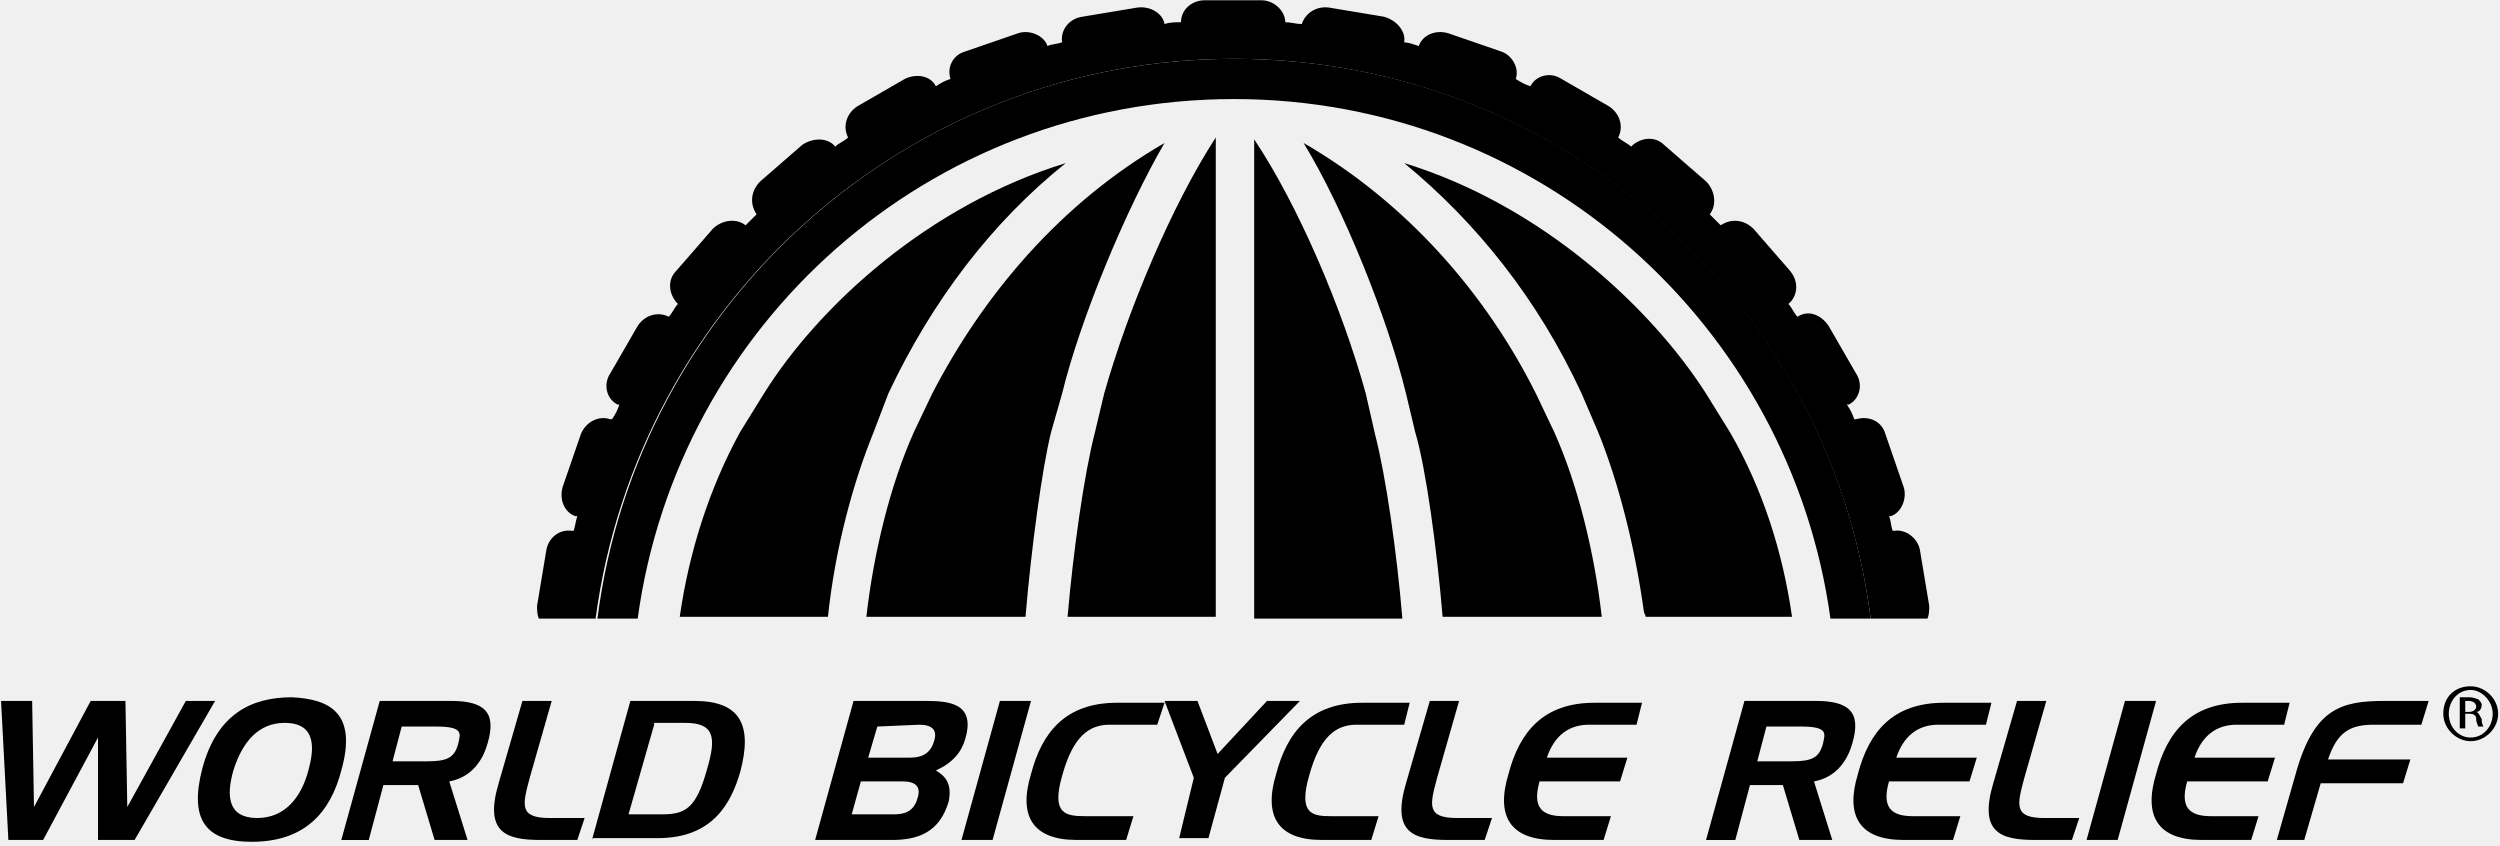
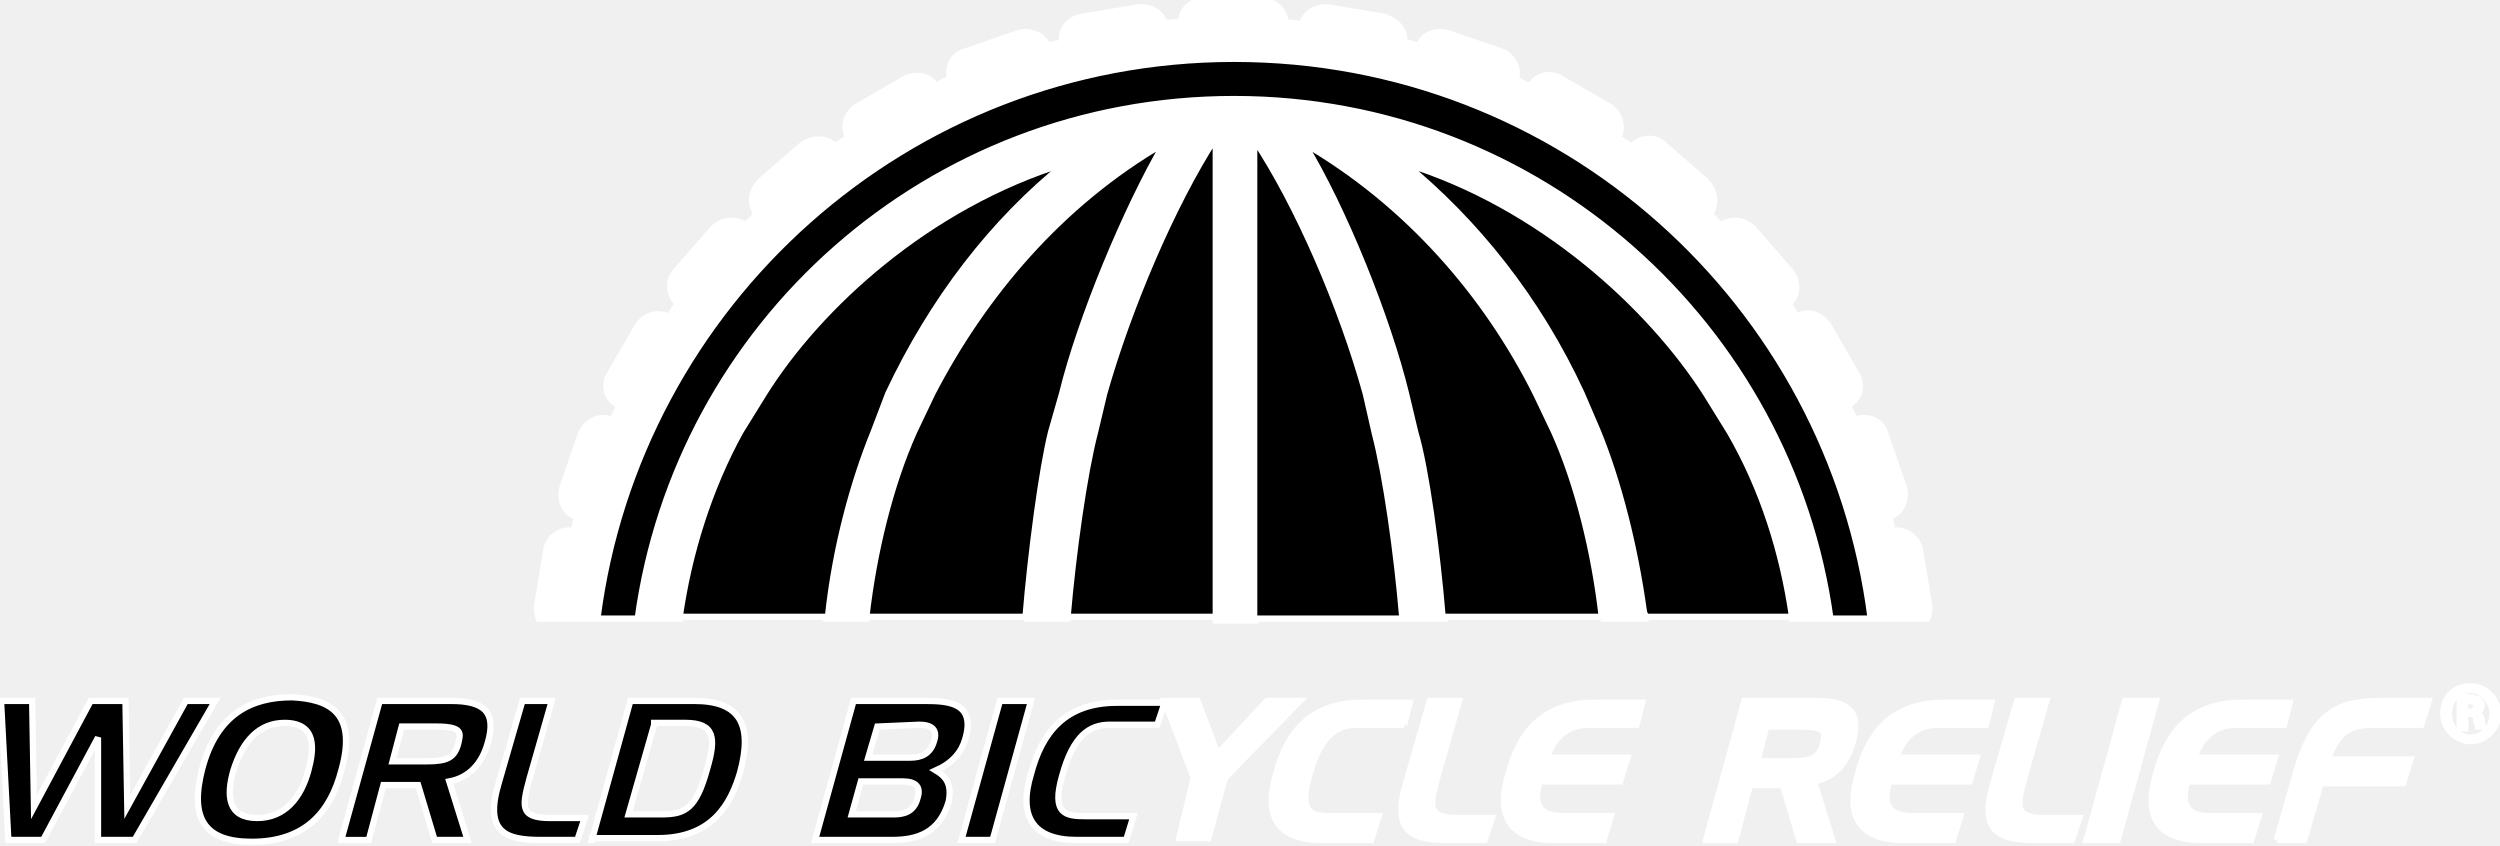
- <svg xmlns="http://www.w3.org/2000/svg" width="399" height="135" viewBox="0 0 399 135">
-   <g transform="translate(-1 -2)" fill="none" fill-rule="evenodd">
+ <svg xmlns="http://www.w3.org/2000/svg" width="399" height="135" viewBox="0 0 399 135" fill="white" stroke="white">
+   <g transform="translate(-1 -2)" fill="white" fill-rule="white">
    <path d="M119.124 71.24l3.796-6.13c8.759-13.723 26.277-30.074 48.175-36.789-11.387 9.343-21.314 21.606-28.321 36.788l-2.628 6.132c-3.212 8.175-6.131 18.686-7.3 29.489h6.424c1.168-10.22 3.796-21.022 7.591-29.49l2.92-6.13c7.883-15.767 20.438-30.365 37.08-40-6.423 10.51-13.43 28.029-16.35 40l-1.46 6.13c-1.46 5.84-3.504 18.979-4.087 29.49h6.423c.876-10.511 2.628-22.774 4.38-29.49l1.46-6.13c3.795-13.723 10.802-30.074 17.81-40.584v76.496h6.423V24.526c7.007 10.51 14.014 26.86 17.81 40.583l1.46 6.132c1.752 6.715 3.504 19.27 4.38 29.489h6.423c-.876-10.511-2.628-23.65-4.38-29.49l-1.46-6.13c-2.92-11.971-9.927-29.49-16.35-40 16.642 9.635 28.905 24.233 37.08 40l2.92 6.13c3.796 8.468 6.423 19.27 7.591 29.49h6.716c0-.292-.292-.584-.292-.876-1.168-10.51-4.088-20.73-7.3-28.613l-2.627-6.132c-7.008-14.89-16.643-27.445-28.322-36.788 21.898 6.715 39.417 22.774 48.176 36.788l3.795 6.132c4.964 9.051 8.175 19.27 9.927 29.489h6.424c-6.424-47.007-46.424-82.92-95.183-82.92-48.759 0-88.759 36.205-95.182 82.92h6.423c1.168-10.22 4.672-20.438 9.635-29.49z" />
-     <path d="M197.956 11.387c52.263 0 95.183 39.124 101.606 89.343h9.051c.292-.584.292-1.46.292-2.044l-1.46-8.759c-.292-2.044-2.336-3.504-4.087-3.212h-.292c-.292-.876-.292-1.751-.584-2.335h.292c1.752-.584 2.627-2.92 2.044-4.672l-2.92-8.467c-.584-2.044-2.628-2.92-4.672-2.336h-.292c-.292-.876-.584-1.46-1.168-2.336h.292c1.752-.876 2.336-3.211 1.168-4.963l-4.38-7.591c-1.167-1.752-3.211-2.628-4.963-1.46-.584-.584-.876-1.46-1.46-2.044 1.46-1.168 1.752-3.504.292-5.256l-5.84-6.715c-1.459-1.46-3.503-1.752-5.255-.584l-1.751-1.752c1.167-1.46.876-3.795-.584-5.255l-6.716-5.84c-1.46-1.46-3.795-1.167-5.255.292-.584-.583-1.46-.875-2.044-1.46.876-1.751.292-3.795-1.46-4.963l-7.591-4.38c-1.752-1.167-4.088-.583-4.964 1.168-.875-.292-1.46-.584-2.335-1.167.584-1.752-.584-3.796-2.336-4.38l-8.467-2.92c-2.044-.584-4.088.292-4.672 2.044-.876-.292-1.752-.584-2.336-.584.292-1.752-1.167-3.504-3.211-4.087l-8.76-1.46c-2.043-.292-3.795.876-4.379 2.627-.876 0-1.752-.292-2.628-.292 0-1.751-1.751-3.503-3.795-3.503h-9.051c-2.044 0-3.796 1.46-3.796 3.503-.876 0-1.752 0-2.628.292-.292-1.751-2.335-2.92-4.38-2.627l-8.758 1.46c-2.044.292-3.504 2.043-3.212 4.087-.876.292-1.752.292-2.336.584-.584-1.752-2.92-2.628-4.671-2.044l-8.468 2.92c-2.043.584-2.92 2.628-2.335 4.38-.876.292-1.46.583-2.336 1.167-.876-1.751-3.212-2.043-4.964-1.167l-7.59 4.38c-1.753 1.167-2.337 3.21-1.46 4.963-.585.584-1.46.876-2.044 1.46-1.168-1.46-3.504-1.46-5.256-.293l-6.715 5.84c-1.46 1.46-1.752 3.504-.584 5.255L120 37.956c-1.46-1.168-3.796-.876-5.255.584l-5.84 6.715c-1.46 1.46-1.168 3.796.292 5.256-.584.584-.876 1.46-1.46 2.044-1.752-.876-3.795-.292-4.963 1.46l-4.38 7.59c-1.168 1.753-.584 4.088 1.168 4.964h.292c-.292.876-.584 1.46-1.168 2.336h-.292c-1.752-.584-3.795.292-4.671 2.336l-2.92 8.467c-.584 2.044.292 4.088 2.044 4.672h.292c-.292.875-.292 1.46-.584 2.335h-.292c-2.044-.292-3.796 1.168-4.088 3.212l-1.46 8.76c0 .583 0 1.459.292 2.043h9.051c6.716-50.511 49.927-89.343 101.898-89.343z" fill="#000" fill-rule="nonzero" />
+     <path d="M197.956 11.387c52.263 0 95.183 39.124 101.606 89.343h9.051c.292-.584.292-1.46.292-2.044l-1.46-8.759c-.292-2.044-2.336-3.504-4.087-3.212h-.292c-.292-.876-.292-1.751-.584-2.335h.292c1.752-.584 2.627-2.92 2.044-4.672l-2.92-8.467c-.584-2.044-2.628-2.92-4.672-2.336h-.292c-.292-.876-.584-1.46-1.168-2.336h.292c1.752-.876 2.336-3.211 1.168-4.963l-4.38-7.591c-1.167-1.752-3.211-2.628-4.963-1.46-.584-.584-.876-1.46-1.46-2.044 1.46-1.168 1.752-3.504.292-5.256l-5.84-6.715c-1.459-1.46-3.503-1.752-5.255-.584l-1.751-1.752c1.167-1.46.876-3.795-.584-5.255l-6.716-5.84c-1.46-1.46-3.795-1.167-5.255.292-.584-.583-1.46-.875-2.044-1.46.876-1.751.292-3.795-1.46-4.963l-7.591-4.38c-1.752-1.167-4.088-.583-4.964 1.168-.875-.292-1.46-.584-2.335-1.167.584-1.752-.584-3.796-2.336-4.38l-8.467-2.92c-2.044-.584-4.088.292-4.672 2.044-.876-.292-1.752-.584-2.336-.584.292-1.752-1.167-3.504-3.211-4.087l-8.76-1.46c-2.043-.292-3.795.876-4.379 2.627-.876 0-1.752-.292-2.628-.292 0-1.751-1.751-3.503-3.795-3.503h-9.051c-2.044 0-3.796 1.46-3.796 3.503-.876 0-1.752 0-2.628.292-.292-1.751-2.335-2.92-4.38-2.627l-8.758 1.46c-2.044.292-3.504 2.043-3.212 4.087-.876.292-1.752.292-2.336.584-.584-1.752-2.92-2.628-4.671-2.044l-8.468 2.92c-2.043.584-2.92 2.628-2.335 4.38-.876.292-1.46.583-2.336 1.167-.876-1.751-3.212-2.043-4.964-1.167l-7.59 4.38c-1.753 1.167-2.337 3.21-1.46 4.963-.585.584-1.46.876-2.044 1.46-1.168-1.46-3.504-1.46-5.256-.293l-6.715 5.84c-1.46 1.46-1.752 3.504-.584 5.255L120 37.956c-1.46-1.168-3.796-.876-5.255.584l-5.84 6.715c-1.46 1.46-1.168 3.796.292 5.256-.584.584-.876 1.46-1.46 2.044-1.752-.876-3.795-.292-4.963 1.46l-4.38 7.59c-1.168 1.753-.584 4.088 1.168 4.964h.292c-.292.876-.584 1.46-1.168 2.336h-.292c-1.752-.584-3.795.292-4.671 2.336l-2.92 8.467c-.584 2.044.292 4.088 2.044 4.672h.292c-.292.875-.292 1.46-.584 2.335h-.292c-2.044-.292-3.796 1.168-4.088 3.212l-1.46 8.76c0 .583 0 1.459.292 2.043h9.051c6.716-50.511 49.927-89.343 101.898-89.343z" fill="white" fill-rule="white" />
    <path d="M197.956 11.387c-52.263 0-95.182 39.124-101.606 89.343h6.424c6.423-47.007 46.423-82.92 95.182-82.92 48.76 0 88.76 36.205 95.183 82.92h6.423c-6.423-50.511-49.343-89.343-101.606-89.343z" fill="#000" fill-rule="nonzero" />
-     <path d="M177.226 64.818l-1.46 6.13c-1.751 6.716-3.503 19.271-4.38 29.49h23.65V23.942c-7.007 10.803-14.014 27.445-17.81 40.876zm41.752 0c-3.796-13.723-10.803-30.073-17.81-40.584v76.496h23.65c-.876-10.511-2.628-22.774-4.38-29.49l-1.46-6.422zm27.153 0c-7.883-15.767-20.438-30.365-37.08-40 6.423 10.51 13.43 28.029 16.35 40l1.46 6.13c1.752 5.84 3.504 18.979 4.38 29.49h25.401c-1.168-10.219-3.795-21.022-7.59-29.49l-2.92-6.13z" fill="#000" fill-rule="nonzero" />
+     <path d="M177.226 64.818l-1.46 6.13c-1.751 6.716-3.503 19.271-4.38 29.49h23.65V23.942c-7.007 10.803-14.014 27.445-17.81 40.876zm41.752 0c-3.796-13.723-10.803-30.073-17.81-40.584v76.496h23.65c-.876-10.511-2.628-22.774-4.38-29.49l-1.46-6.422zm27.153 0c-7.883-15.767-20.438-30.365-37.08-40 6.423 10.51 13.43 28.029 16.35 40l1.46 6.13c1.752 5.84 3.504 18.979 4.38 29.49h25.401c-1.168-10.219-3.795-21.022-7.59-29.49l-2.92-6.13z" fill="#000" fill-rule="white" />
    <path d="M273.285 64.818c-8.76-13.723-26.278-30.073-48.176-36.789 11.387 9.343 21.314 21.606 28.322 36.789l2.627 6.13c3.212 7.884 5.84 18.103 7.3 28.614 0 .292.292.584.292.876h23.357c-1.46-10.219-4.671-20.438-9.927-29.49l-3.795-6.13zm-102.774 0c2.92-11.971 10.219-29.49 16.35-40-16.642 9.635-28.905 24.233-37.08 40l-2.92 6.13c-3.795 8.468-6.423 19.271-7.59 29.49h25.4c.876-10.511 2.628-23.65 4.088-29.49l1.752-6.13z" fill="#000" fill-rule="nonzero" />
    <path d="M142.774 64.818c7.007-14.891 16.642-27.446 28.32-36.789-21.897 6.716-39.415 22.774-48.174 36.789l-3.796 6.13c-4.963 9.052-8.175 19.271-9.635 29.49h23.65c1.168-11.095 4.087-21.606 7.299-29.49l2.336-6.13z" fill="#000" fill-rule="nonzero" />
    <path fill="#000" fill-rule="nonzero" d="M2.336 136.058L1.168 113.869 6.131 113.869 6.423 130.803 15.474 113.869 21.022 113.869 21.314 130.803 30.657 113.869 35.328 113.869 22.482 136.058 16.642 136.058 16.642 119.708 7.883 136.058z" />
    <path d="M55.474 124.964c-1.751 6.715-5.839 11.386-14.306 11.386-7.591 0-9.927-3.795-7.883-11.678 2.335-8.76 7.883-11.387 14.306-11.387 5.84.292 10.511 2.335 7.883 11.679zm-13.43 7.59c4.38 0 7.007-3.21 8.175-7.59.876-3.212 1.46-7.592-3.796-7.592-4.087 0-6.715 2.92-8.175 7.592-1.168 4.087-.876 7.59 3.796 7.59zm13.43 3.504l6.132-22.19h11.387c5.255 0 7.299 1.752 5.84 6.716-.877 3.212-2.92 5.547-6.132 6.131l2.92 9.343h-5.256l-2.628-8.759H62.19l-2.336 8.76h-4.38zm9.635-18.102l-1.46 5.548h5.548c3.212 0 4.38-.584 4.964-2.92.292-1.46.875-2.628-3.504-2.628h-5.548zm28.03 18.102h-5.84c-5.547 0-9.05-1.167-6.715-9.05l3.796-13.14h4.671l-3.504 12.263c-1.167 4.38-1.751 6.424 3.212 6.424h5.548l-1.168 3.503zm2.335 0l6.132-22.19h10.219c7.3 0 9.343 3.796 7.3 11.387-1.46 4.964-4.38 10.511-13.14 10.511h-10.51v.292zm9.927-18.394l-4.087 14.307h5.255c3.796 0 5.548-.876 7.3-7.3 1.46-4.963 1.167-7.299-3.504-7.299h-4.964v.292zm25.694 18.394l6.131-22.19h11.387c3.796 0 8.175.293 6.423 6.132-.583 2.044-2.043 3.796-4.671 4.964 1.46.875 2.628 2.043 2.044 4.963-1.46 4.964-4.964 6.131-9.051 6.131h-12.263zm9.927-18.102l-1.46 4.964h6.715c1.752 0 3.212-.584 3.796-2.628.584-1.752-.292-2.628-2.336-2.628l-6.715.292zm-4.088 14.015h6.716c1.46 0 3.211-.292 3.795-2.628.584-1.752-.292-2.628-2.336-2.628h-6.715l-1.46 5.256z" fill="#000" fill-rule="nonzero" />
    <path fill="#000" fill-rule="nonzero" d="M165.547 113.869L159.416 136.058 154.453 136.058 160.584 113.869z" />
    <path d="M185.693 117.664h-7.59c-3.212 0-5.84 1.752-7.592 8.175-1.752 6.132.584 6.424 3.796 6.424h7.59l-1.167 3.795h-7.883c-7.008 0-9.343-3.795-7.3-10.51 1.752-6.716 5.548-11.387 13.723-11.387h7.591l-1.168 3.503z" fill="#000" fill-rule="nonzero" />
-     <path fill="#000" fill-rule="nonzero" d="M191.533 126.131L186.861 113.869 192.117 113.869 195.328 122.336 203.212 113.869 208.467 113.869 196.496 126.131 193.869 135.766 189.197 135.766z" />
-     <path d="M225.11 117.664h-7.592c-3.211 0-5.84 1.752-7.591 8.175-1.752 6.132.584 6.424 3.504 6.424h7.59l-1.167 3.795h-7.883c-7.007 0-9.343-3.795-7.3-10.51 1.752-6.716 5.548-11.387 13.723-11.387h7.591l-.876 3.503zm12.846 18.394h-5.84c-5.547 0-9.05-1.167-6.715-9.05l3.796-13.14h4.672l-3.504 12.263c-1.168 4.38-1.752 6.424 3.212 6.424h5.547l-1.168 3.503zm24.234-18.394h-7.591c-3.212 0-5.548 1.752-6.716 5.256h12.847l-1.168 3.795h-12.847c-1.168 4.088.292 5.548 3.796 5.548h7.591l-1.168 3.795h-7.883c-7.007 0-9.343-3.795-7.3-10.51 1.753-6.716 5.548-11.387 13.723-11.387h7.592l-.876 3.503zm11.095 18.394l6.131-22.19h11.387c5.255 0 7.3 1.752 5.84 6.716-.877 3.212-2.92 5.547-6.132 6.131l2.92 9.343h-5.256l-2.628-8.759h-5.255l-2.336 8.76h-4.671zm9.635-18.102l-1.46 5.548h5.547c3.212 0 4.38-.584 4.964-2.92.292-1.46.876-2.628-3.504-2.628h-5.547zm35.036-.292h-7.591c-3.212 0-5.547 1.752-6.715 5.256h12.846l-1.168 3.795h-12.846c-1.168 4.088.292 5.548 3.795 5.548h7.592l-1.168 3.795h-7.883c-7.008 0-9.344-3.795-7.3-10.51 1.752-6.716 5.548-11.387 13.723-11.387h7.591l-.876 3.503zm13.723 18.394h-5.84c-5.547 0-9.05-1.167-6.715-9.05l3.796-13.14h4.671l-3.503 12.263c-1.168 4.38-1.752 6.424 3.211 6.424h5.548l-1.168 3.503z" fill="#000" fill-rule="nonzero" />
-     <path fill="#000" fill-rule="nonzero" d="M345.109 113.869L338.978 136.058 334.015 136.058 340.146 113.869z" />
-     <path d="M365.547 117.664h-7.59c-3.212 0-5.548 1.752-6.716 5.256h12.847l-1.168 3.795h-12.847c-1.168 4.088.292 5.548 3.796 5.548h7.59l-1.167 3.795h-7.883c-7.008 0-9.343-3.795-7.3-10.51 1.752-6.716 5.548-11.387 13.723-11.387h7.591l-.876 3.503zm-1.167 18.394l2.92-10.219c2.919-10.803 7.299-11.97 14.306-11.97h7.007l-1.168 3.795h-7.591c-3.796 0-5.84 1.168-7.3 5.548h13.14l-1.168 3.795h-13.14l-2.627 9.051h-4.38zm30.948-24.525c2.336 0 4.38 2.044 4.38 4.38 0 2.335-2.044 4.379-4.38 4.379-2.335 0-4.38-2.044-4.38-4.38 0-2.627 1.753-4.38 4.38-4.38zm0 .584c-2.043 0-3.503 1.752-3.503 3.795 0 2.044 1.46 3.796 3.503 3.796 2.044 0 3.504-1.752 3.504-3.796 0-2.043-1.752-3.795-3.504-3.795zm-.875 6.131h-.876v-4.963h1.46c.875 0 1.167.292 1.46.292.291.292.583.584.583.876 0 .583-.292 1.167-.876 1.167.292 0 .584.584.876 1.168 0 .876.292 1.168.292 1.168h-.876c0-.292-.292-.584-.292-1.168s-.292-.876-1.168-.876h-.583v2.336zm0-2.628h.583c.584 0 1.168-.292 1.168-.875 0-.292-.292-.876-1.168-.876h-.583v1.751z" fill="#000" fill-rule="nonzero" />
+     <path fill="white" fill-rule="nonzero" d="M191.533 126.131L186.861 113.869 192.117 113.869 195.328 122.336 203.212 113.869 208.467 113.869 196.496 126.131 193.869 135.766 189.197 135.766z" />
+     <path d="M225.11 117.664h-7.592c-3.211 0-5.84 1.752-7.591 8.175-1.752 6.132.584 6.424 3.504 6.424h7.59l-1.167 3.795h-7.883c-7.007 0-9.343-3.795-7.3-10.51 1.752-6.716 5.548-11.387 13.723-11.387h7.591l-.876 3.503zm12.846 18.394h-5.84c-5.547 0-9.05-1.167-6.715-9.05l3.796-13.14h4.672l-3.504 12.263c-1.168 4.38-1.752 6.424 3.212 6.424h5.547l-1.168 3.503zm24.234-18.394h-7.591c-3.212 0-5.548 1.752-6.716 5.256h12.847l-1.168 3.795h-12.847c-1.168 4.088.292 5.548 3.796 5.548h7.591l-1.168 3.795h-7.883c-7.007 0-9.343-3.795-7.3-10.51 1.753-6.716 5.548-11.387 13.723-11.387h7.592l-.876 3.503zm11.095 18.394l6.131-22.19h11.387c5.255 0 7.3 1.752 5.84 6.716-.877 3.212-2.92 5.547-6.132 6.131l2.92 9.343h-5.256l-2.628-8.759h-5.255l-2.336 8.76h-4.671zm9.635-18.102l-1.46 5.548h5.547c3.212 0 4.38-.584 4.964-2.92.292-1.46.876-2.628-3.504-2.628h-5.547zm35.036-.292h-7.591c-3.212 0-5.547 1.752-6.715 5.256h12.846l-1.168 3.795h-12.846c-1.168 4.088.292 5.548 3.795 5.548h7.592l-1.168 3.795h-7.883c-7.008 0-9.344-3.795-7.3-10.51 1.752-6.716 5.548-11.387 13.723-11.387h7.591l-.876 3.503zm13.723 18.394h-5.84c-5.547 0-9.05-1.167-6.715-9.05l3.796-13.14h4.671l-3.503 12.263c-1.168 4.38-1.752 6.424 3.211 6.424h5.548l-1.168 3.503z" fill="white" fill-rule="white" />
+     <path fill="white" fill-rule="white" d="M345.109 113.869L338.978 136.058 334.015 136.058 340.146 113.869z" />
+     <path d="M365.547 117.664h-7.59c-3.212 0-5.548 1.752-6.716 5.256h12.847l-1.168 3.795h-12.847c-1.168 4.088.292 5.548 3.796 5.548h7.59l-1.167 3.795h-7.883c-7.008 0-9.343-3.795-7.3-10.51 1.752-6.716 5.548-11.387 13.723-11.387h7.591l-.876 3.503zm-1.167 18.394l2.92-10.219c2.919-10.803 7.299-11.97 14.306-11.97h7.007l-1.168 3.795h-7.591c-3.796 0-5.84 1.168-7.3 5.548h13.14l-1.168 3.795h-13.14l-2.627 9.051h-4.38zm30.948-24.525c2.336 0 4.38 2.044 4.38 4.38 0 2.335-2.044 4.379-4.38 4.379-2.335 0-4.38-2.044-4.38-4.38 0-2.627 1.753-4.38 4.38-4.38zm0 .584c-2.043 0-3.503 1.752-3.503 3.795 0 2.044 1.46 3.796 3.503 3.796 2.044 0 3.504-1.752 3.504-3.796 0-2.043-1.752-3.795-3.504-3.795zm-.875 6.131h-.876v-4.963h1.46c.875 0 1.167.292 1.46.292.291.292.583.584.583.876 0 .583-.292 1.167-.876 1.167.292 0 .584.584.876 1.168 0 .876.292 1.168.292 1.168h-.876c0-.292-.292-.584-.292-1.168s-.292-.876-1.168-.876h-.583v2.336zm0-2.628h.583c.584 0 1.168-.292 1.168-.875 0-.292-.292-.876-1.168-.876h-.583v1.751z" fill="white" fill-rule="white" />
  </g>
</svg>
